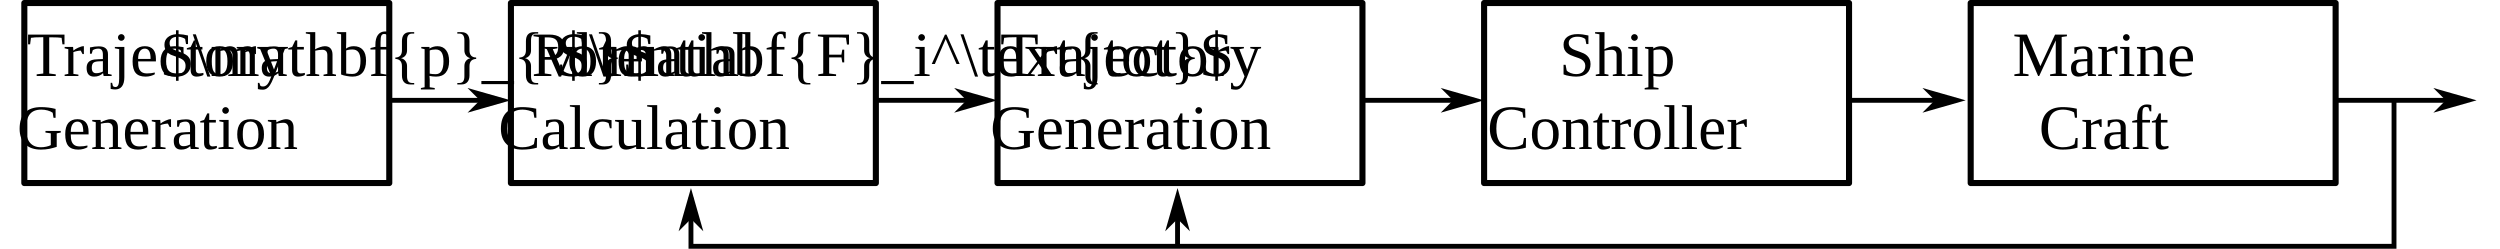
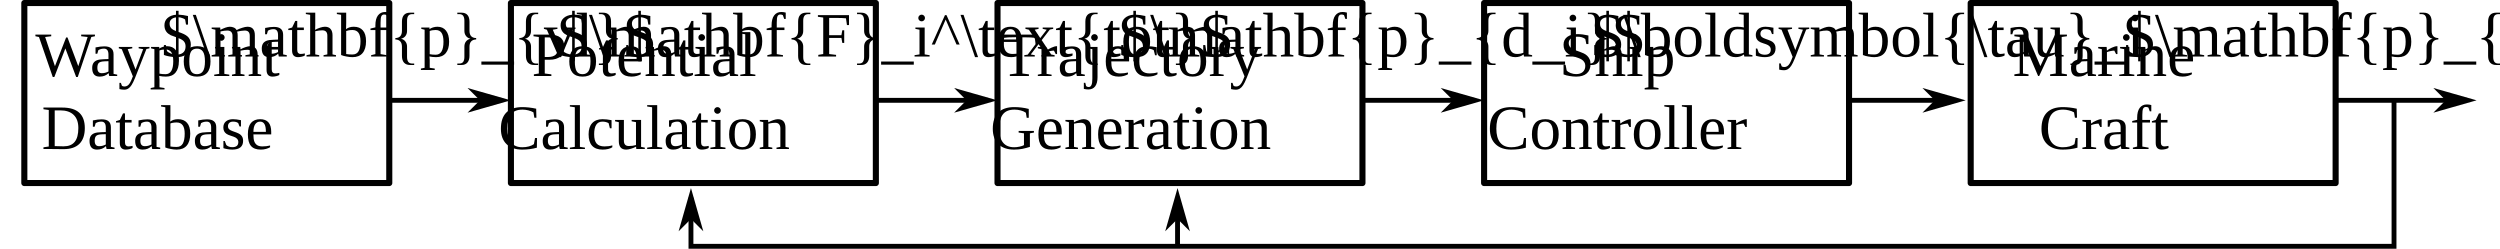
<svg xmlns="http://www.w3.org/2000/svg" width="513.78" height="51.132" id="svg2" version="1.1">
  <defs id="defs4">
    <marker orient="auto" refY="0" refX="0" id="Arrow1Mend" style="overflow:visible">
      <path id="path4467" d="M 0,0 5,-5 -12.5,0 5,5 0,0 z" style="fill-rule:evenodd;stroke:#000000;stroke-width:1pt" transform="matrix(-0.4,0,0,-0.4,-4,0)" />
    </marker>
    <marker orient="auto" refY="0" refX="0" id="Arrow2Mend" style="overflow:visible">
      <path id="path4056" style="fill-rule:evenodd;stroke-width:0.625;stroke-linejoin:round" d="M 8.719,4.034 -2.207,0.016 8.719,-4.002 c -1.745,2.372 -1.735,5.617 -6e-7,8.035 z" transform="scale(-0.6,-0.6)" />
    </marker>
  </defs>
  <g id="layer1" transform="translate(-58,-946.7429)">
-     <text xml:space="preserve" style="font-size:13px;font-style:italic;font-variant:normal;font-weight:bold;font-stretch:normal;text-align:center;line-height:125%;letter-spacing:0px;word-spacing:0px;text-anchor:middle;fill:#000000;fill-opacity:1;stroke:none;font-family:times new roman;-inkscape-font-specification:times new roman" x="250" y="962.361" id="text3180">
-       <tspan id="tspan3182" x="250" y="962.361" style="font-style:normal;font-weight:normal">$\mathbf{F}_i^\text{tot}$</tspan>
+     <text xml:space="preserve" style="font-style:italic;font-variant:normal;font-weight:bold;font-stretch:normal;font-size:13px;line-height:125%;font-family:'times new roman';-inkscape-font-specification:'times new roman';text-align:center;letter-spacing:0px;word-spacing:0px;text-anchor:middle;fill:#000000;fill-opacity:1;stroke:none" x="250" y="958.361" id="text3180">
+       <tspan id="tspan3182" x="250" y="958.361" style="font-style:normal;font-weight:normal">$\mathbf{F}_i^\text{tot}$</tspan>
    </text>
    <g id="g3068" transform="translate(80,-2.7319336e-6)">
      <text id="text3230" y="962.361" x="220" style="font-size:11px;font-style:normal;font-weight:normal;text-align:center;line-height:125%;letter-spacing:0px;word-spacing:0px;text-anchor:middle;fill:#000000;fill-opacity:1;stroke:none;font-family:Times New Roman;-inkscape-font-specification:Times New Roman" xml:space="preserve">
        <tspan id="tspan3234" style="font-size:13px" y="962.361" x="220">Trajectory</tspan>
      </text>
      <rect y="947.361" x="183" height="37" width="75" id="rect3236" style="fill:none;stroke:#000000;stroke-width:1.25;stroke-linecap:round;stroke-linejoin:round;stroke-miterlimit:4;stroke-opacity:1;stroke-dasharray:none;stroke-dashoffset:0" />
      <text xml:space="preserve" style="font-size:11px;font-style:normal;font-weight:normal;text-align:center;line-height:125%;letter-spacing:0px;word-spacing:0px;text-anchor:middle;fill:#000000;fill-opacity:1;stroke:none;font-family:Times New Roman;-inkscape-font-specification:Times New Roman" x="220" y="977.361" id="text3286">
        <tspan x="220" y="977.361" style="font-size:13px" id="tspan3288">Generation</tspan>
      </text>
    </g>
    <g id="g3075" transform="translate(80,-2.7319336e-6)">
      <text xml:space="preserve" style="font-size:11px;font-style:normal;font-weight:normal;text-align:center;line-height:125%;letter-spacing:0px;word-spacing:0px;text-anchor:middle;fill:#000000;fill-opacity:1;stroke:none;font-family:Times New Roman;-inkscape-font-specification:Times New Roman" x="320" y="962.361" id="text3238">
        <tspan x="320" y="962.361" style="font-size:13px" id="tspan3242">Ship</tspan>
      </text>
      <rect style="fill:none;stroke:#000000;stroke-width:1.25;stroke-linecap:round;stroke-linejoin:round;stroke-miterlimit:4;stroke-opacity:1;stroke-dasharray:none;stroke-dashoffset:0" id="rect3244" width="75" height="37" x="283" y="947.361" />
      <text id="text3292" y="977.361" x="320" style="font-size:11px;font-style:normal;font-weight:normal;text-align:center;line-height:125%;letter-spacing:0px;word-spacing:0px;text-anchor:middle;fill:#000000;fill-opacity:1;stroke:none;font-family:Times New Roman;-inkscape-font-specification:Times New Roman" xml:space="preserve">
        <tspan id="tspan3294" style="font-size:13px" y="977.361" x="320">Controller</tspan>
      </text>
    </g>
    <g id="g3061" transform="translate(80,1.6068066e-5)">
      <text xml:space="preserve" style="font-size:11px;font-style:normal;font-weight:normal;text-align:center;line-height:125%;letter-spacing:0px;word-spacing:0px;text-anchor:middle;fill:#000000;fill-opacity:1;stroke:none;font-family:Times New Roman;-inkscape-font-specification:Times New Roman" x="120" y="962.361" id="text4053">
        <tspan x="120" y="962.361" style="font-size:13px" id="tspan3228">Potential</tspan>
      </text>
      <rect style="fill:none;stroke:#000000;stroke-width:1.25;stroke-linecap:round;stroke-linejoin:round;stroke-miterlimit:4;stroke-opacity:1;stroke-dasharray:none;stroke-dashoffset:0" id="rect4057" width="75" height="37" x="83" y="947.361" />
      <text id="text3298" y="977.361" x="120" style="font-size:11px;font-style:normal;font-weight:normal;text-align:center;line-height:125%;letter-spacing:0px;word-spacing:0px;text-anchor:middle;fill:#000000;fill-opacity:1;stroke:none;font-family:Times New Roman;-inkscape-font-specification:Times New Roman" xml:space="preserve">
        <tspan id="tspan3300" style="font-size:13px" y="977.361" x="120">Calculation</tspan>
      </text>
    </g>
    <path id="path3314" d="m 238,967.361 23,0" style="fill:none;stroke:#000000;stroke-width:1px;stroke-linecap:butt;stroke-linejoin:miter;stroke-opacity:1;marker-mid:none;marker-end:url(#Arrow1Mend)" />
    <path style="fill:none;stroke:#000000;stroke-width:1px;stroke-linecap:butt;stroke-linejoin:miter;stroke-opacity:1;marker-mid:none;marker-end:url(#Arrow1Mend)" d="m 338,967.361 23,0" id="path4900" />
    <path id="path4902" d="m 438,967.361 22,0" style="fill:none;stroke:#000000;stroke-width:1px;stroke-linecap:butt;stroke-linejoin:miter;stroke-opacity:1;marker-mid:none;marker-end:url(#Arrow1Mend)" />
    <path style="fill:none;stroke:#000000;stroke-width:1px;stroke-linecap:butt;stroke-linejoin:miter;stroke-opacity:1;marker-mid:none;marker-end:url(#Arrow1Mend)" d="m 138,967.361 23,0" id="path4904" />
    <path style="fill:none;stroke:#000000;stroke-width:1px;stroke-linecap:butt;stroke-linejoin:miter;stroke-opacity:1;marker-mid:none;marker-end:url(#Arrow1Mend)" d="m 550,967.361 0,30 -350,0 0,-10" id="path4906" />
    <text id="text3176" y="948.233" x="191.73" style="font-size:11px;font-style:italic;font-variant:normal;font-weight:bold;font-stretch:normal;text-align:center;line-height:125%;letter-spacing:0px;word-spacing:0px;text-anchor:middle;fill:#000000;fill-opacity:1;stroke:none;font-family:Hemi Head;-inkscape-font-specification:Hemi Head Bold Italic" xml:space="preserve">
      <tspan y="948.233" x="191.73" id="tspan3178" />
    </text>
    <g transform="translate(-20,1.6068066e-5)" id="g3082">
-       <text id="text3084" y="962.361" x="120" style="font-size:11px;font-style:normal;font-weight:normal;text-align:center;line-height:125%;letter-spacing:0px;word-spacing:0px;text-anchor:middle;fill:#000000;fill-opacity:1;stroke:none;font-family:Times New Roman;-inkscape-font-specification:Times New Roman" xml:space="preserve">
-         <tspan id="tspan3086" style="font-size:13px" y="962.361" x="120">Trajectory</tspan>
+       <text id="text3084" y="962.361" x="120" style="font-style:normal;font-weight:normal;font-size:11px;line-height:125%;font-family:'Times New Roman';-inkscape-font-specification:'Times New Roman';text-align:center;letter-spacing:0px;word-spacing:0px;text-anchor:middle;fill:#000000;fill-opacity:1;stroke:none" xml:space="preserve">
+         <tspan id="tspan3086" style="font-size:13px" y="962.361" x="120">Waypoint</tspan>
      </text>
      <rect y="947.361" x="83" height="37" width="75" id="rect3088" style="fill:none;stroke:#000000;stroke-width:1.25;stroke-linecap:round;stroke-linejoin:round;stroke-miterlimit:4;stroke-opacity:1;stroke-dasharray:none;stroke-dashoffset:0" />
-       <text xml:space="preserve" style="font-size:11px;font-style:normal;font-weight:normal;text-align:center;line-height:125%;letter-spacing:0px;word-spacing:0px;text-anchor:middle;fill:#000000;fill-opacity:1;stroke:none;font-family:Times New Roman;-inkscape-font-specification:Times New Roman" x="120" y="977.361" id="text3090">
-         <tspan x="120" y="977.361" style="font-size:13px" id="tspan3092">Generation</tspan>
+       <text xml:space="preserve" style="font-style:normal;font-weight:normal;font-size:11px;line-height:125%;font-family:'Times New Roman';-inkscape-font-specification:'Times New Roman';text-align:center;letter-spacing:0px;word-spacing:0px;text-anchor:middle;fill:#000000;fill-opacity:1;stroke:none" x="120" y="977.361" id="text3090">
+         <tspan x="120" y="977.361" style="font-size:13px" id="tspan3092">Database</tspan>
      </text>
    </g>
-     <text xml:space="preserve" style="font-size:13px;font-style:italic;font-variant:normal;font-weight:bold;font-stretch:normal;text-align:center;line-height:125%;letter-spacing:0px;word-spacing:0px;text-anchor:middle;fill:#000000;fill-opacity:1;stroke:none;font-family:times new roman;-inkscape-font-specification:times new roman" x="150" y="962.361" id="text3180-1">
-       <tspan id="tspan3182-8" x="150" y="962.361" style="font-style:normal;font-weight:normal">$\mathbf{p}_{vl}$</tspan>
+     <text xml:space="preserve" style="font-style:italic;font-variant:normal;font-weight:bold;font-stretch:normal;font-size:13px;line-height:125%;font-family:'times new roman';-inkscape-font-specification:'times new roman';text-align:center;letter-spacing:0px;word-spacing:0px;text-anchor:middle;fill:#000000;fill-opacity:1;stroke:none" x="150" y="958.361" id="text3180-1">
+       <tspan id="tspan3182-8" x="150" y="958.361" style="font-style:normal;font-weight:normal">$\mathbf{p}_{vl}$</tspan>
    </text>
    <g id="g3157" transform="translate(180,-2.7319336e-6)">
      <text id="text3159" y="962.361" x="320" style="font-size:11px;font-style:normal;font-weight:normal;text-align:center;line-height:125%;letter-spacing:0px;word-spacing:0px;text-anchor:middle;fill:#000000;fill-opacity:1;stroke:none;font-family:Times New Roman;-inkscape-font-specification:Times New Roman" xml:space="preserve">
        <tspan id="tspan3161" style="font-size:13px" y="962.361" x="320">Marine</tspan>
      </text>
      <rect y="947.361" x="283" height="37" width="75" id="rect3163" style="fill:none;stroke:#000000;stroke-width:1.25;stroke-linecap:round;stroke-linejoin:round;stroke-miterlimit:4;stroke-opacity:1;stroke-dasharray:none;stroke-dashoffset:0" />
      <text xml:space="preserve" style="font-size:11px;font-style:normal;font-weight:normal;text-align:center;line-height:125%;letter-spacing:0px;word-spacing:0px;text-anchor:middle;fill:#000000;fill-opacity:1;stroke:none;font-family:Times New Roman;-inkscape-font-specification:Times New Roman" x="320" y="977.361" id="text3165">
        <tspan x="320" y="977.361" style="font-size:13px" id="tspan3167">Craft</tspan>
      </text>
    </g>
    <path style="fill:none;stroke:#000000;stroke-width:1px;stroke-linecap:butt;stroke-linejoin:miter;stroke-opacity:1;marker-mid:none;marker-end:url(#Arrow1Mend)" d="m 538,967.361 27,0" id="path3169" />
    <path style="fill:none;stroke:#000000;stroke-width:1px;stroke-linecap:butt;stroke-linejoin:miter;stroke-opacity:1;marker-mid:none;marker-end:url(#Arrow1Mend)" d="m 300,997.361 0,-10" id="path3171" />
+     <text id="text4202" y="958.361" x="350" style="font-style:italic;font-variant:normal;font-weight:bold;font-stretch:normal;font-size:13px;line-height:125%;font-family:'times new roman';-inkscape-font-specification:'times new roman';text-align:center;letter-spacing:0px;word-spacing:0px;text-anchor:middle;fill:#000000;fill-opacity:1;stroke:none" xml:space="preserve">
+       <tspan style="font-style:normal;font-weight:normal" y="958.361" x="350" id="tspan4204">$\mathbf{p}_{d_i}$</tspan>
+     </text>
+     <text xml:space="preserve" style="font-style:italic;font-variant:normal;font-weight:bold;font-stretch:normal;font-size:13px;line-height:125%;font-family:'times new roman';-inkscape-font-specification:'times new roman';text-align:center;letter-spacing:0px;word-spacing:0px;text-anchor:middle;fill:#000000;fill-opacity:1;stroke:none" x="450" y="958.361" id="text4206">
+       <tspan id="tspan4208" x="450" y="958.361" style="font-style:normal;font-weight:normal">$\boldsymbol{\tau}_i</tspan>
+     </text>
+     <text xml:space="preserve" style="font-style:italic;font-variant:normal;font-weight:bold;font-stretch:normal;font-size:13px;line-height:125%;font-family:'times new roman';-inkscape-font-specification:'times new roman';text-align:center;letter-spacing:0px;word-spacing:0px;text-anchor:middle;fill:#000000;fill-opacity:1;stroke:none" x="550" y="958.361" id="text4210">
+       <tspan id="tspan4212" x="550" y="958.361" style="font-style:normal;font-weight:normal">$\mathbf{p}_{i}$</tspan>
+     </text>
  </g>
</svg>
